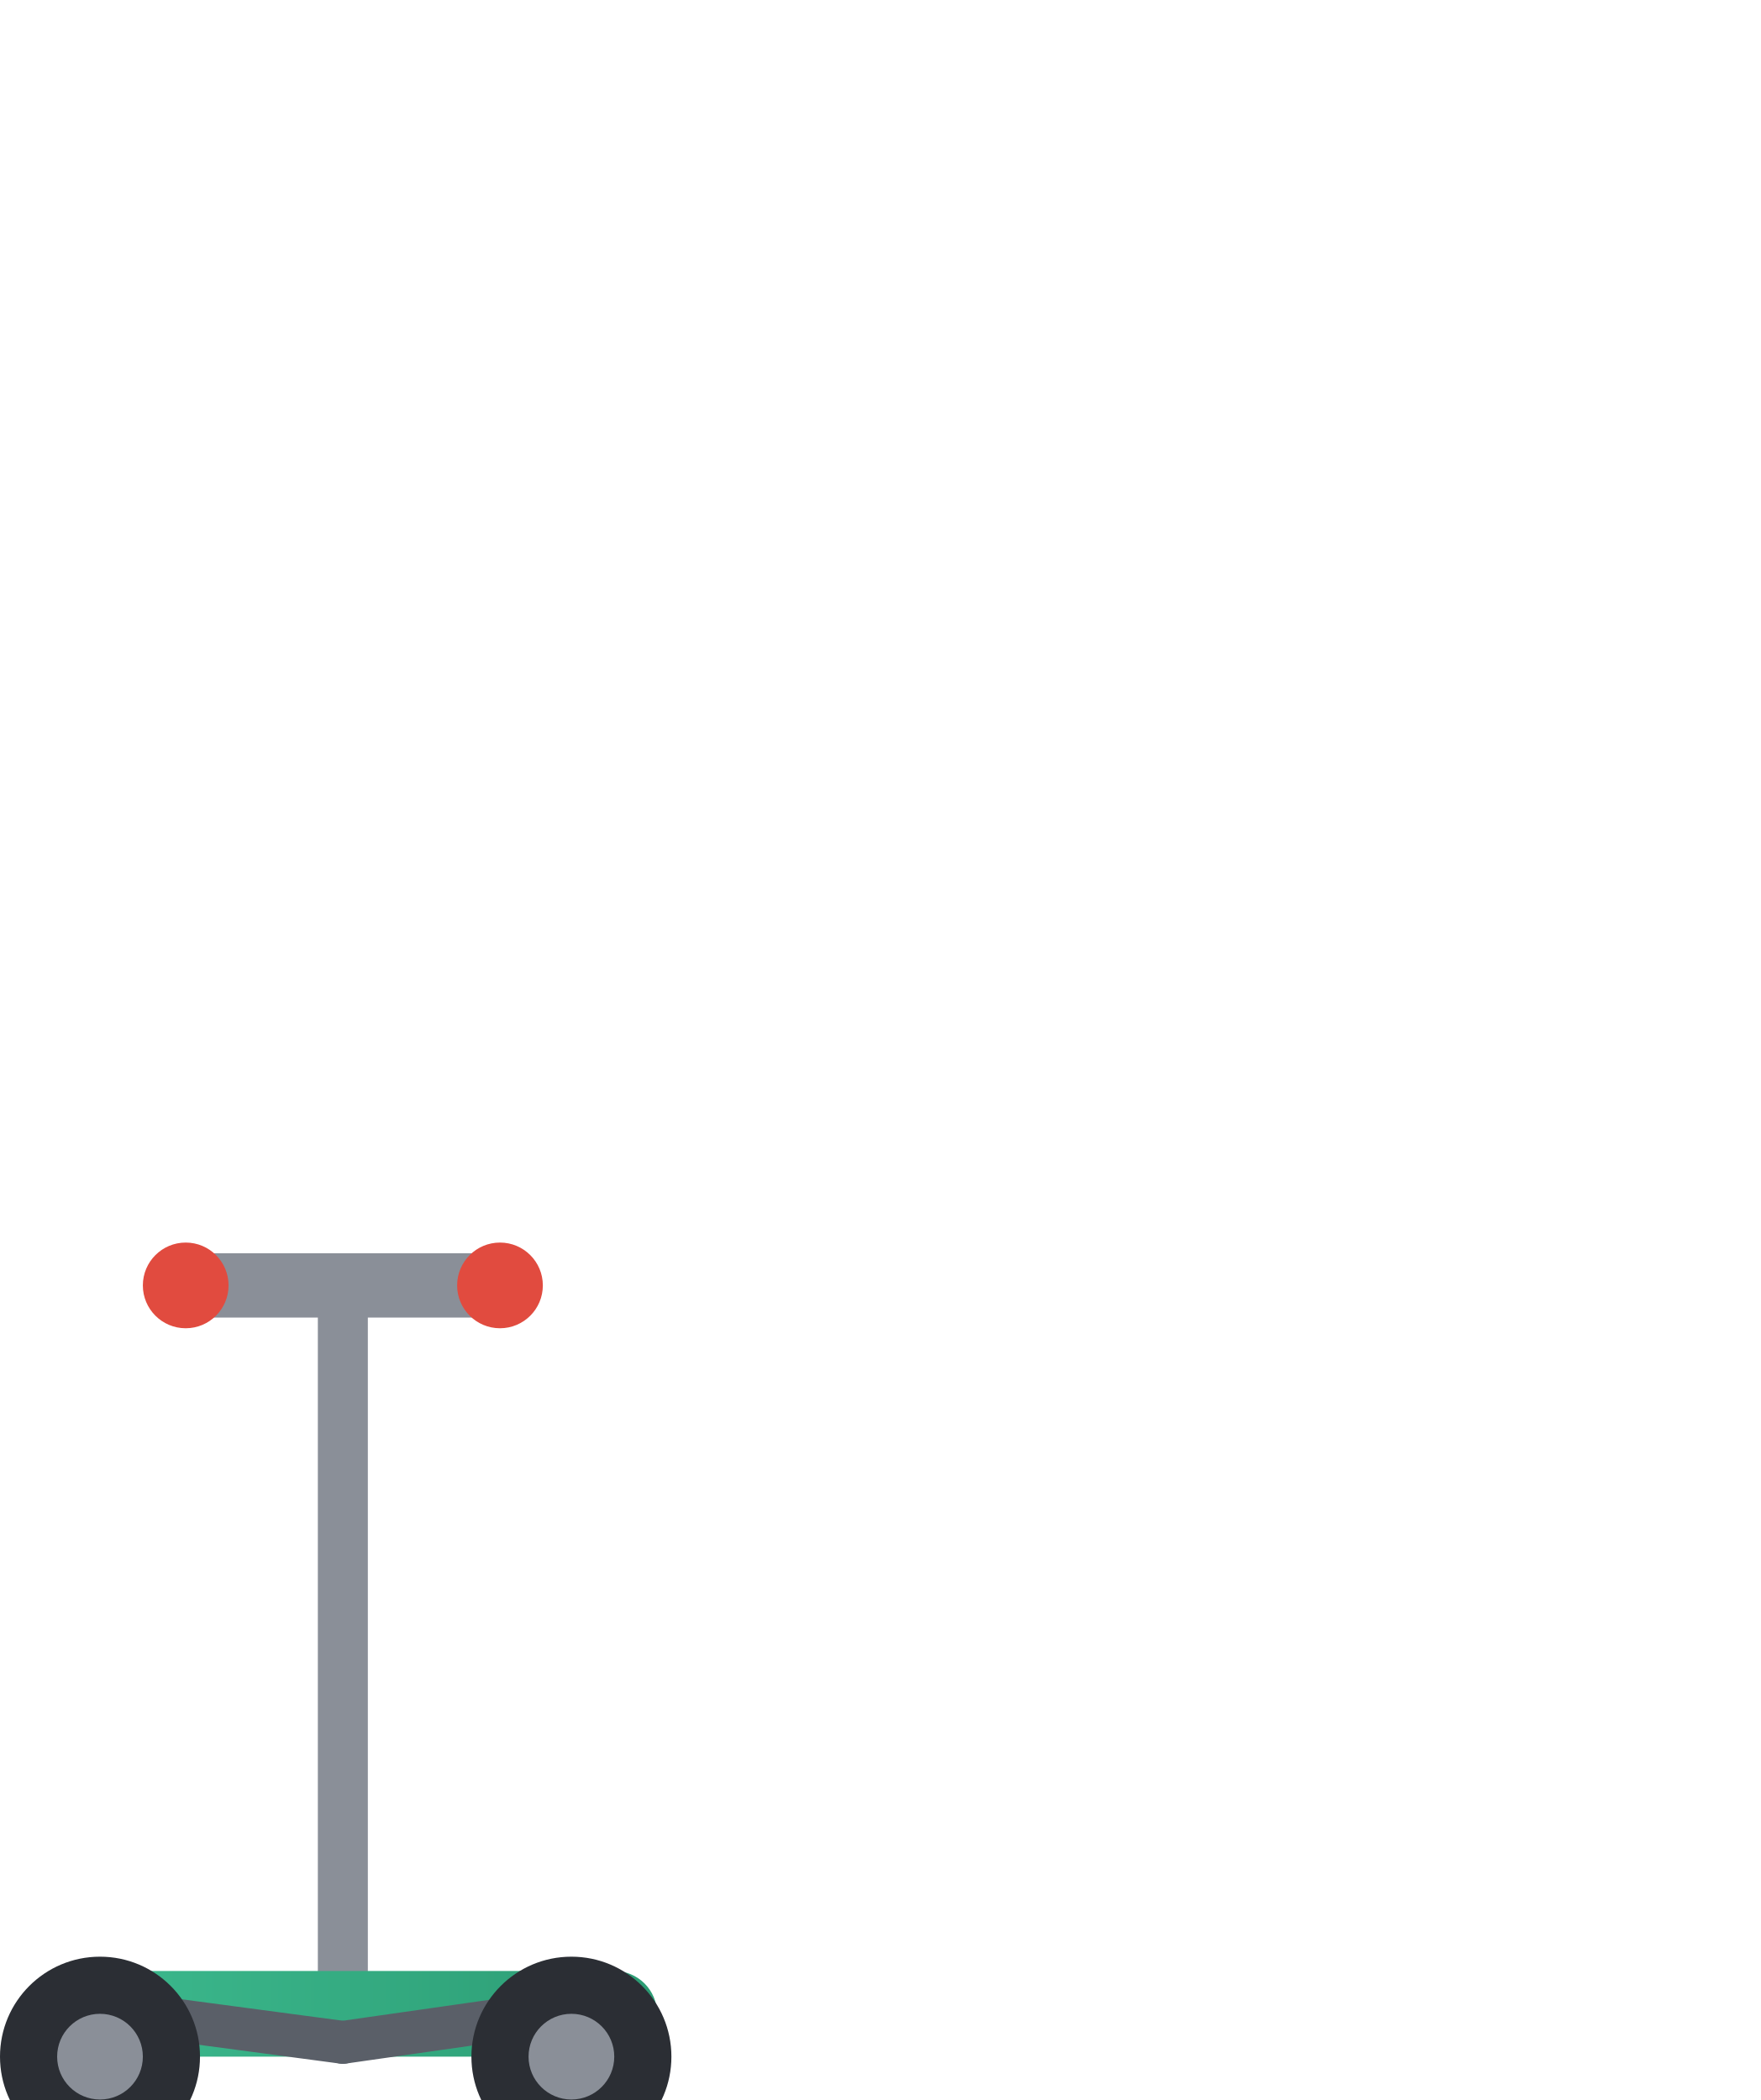
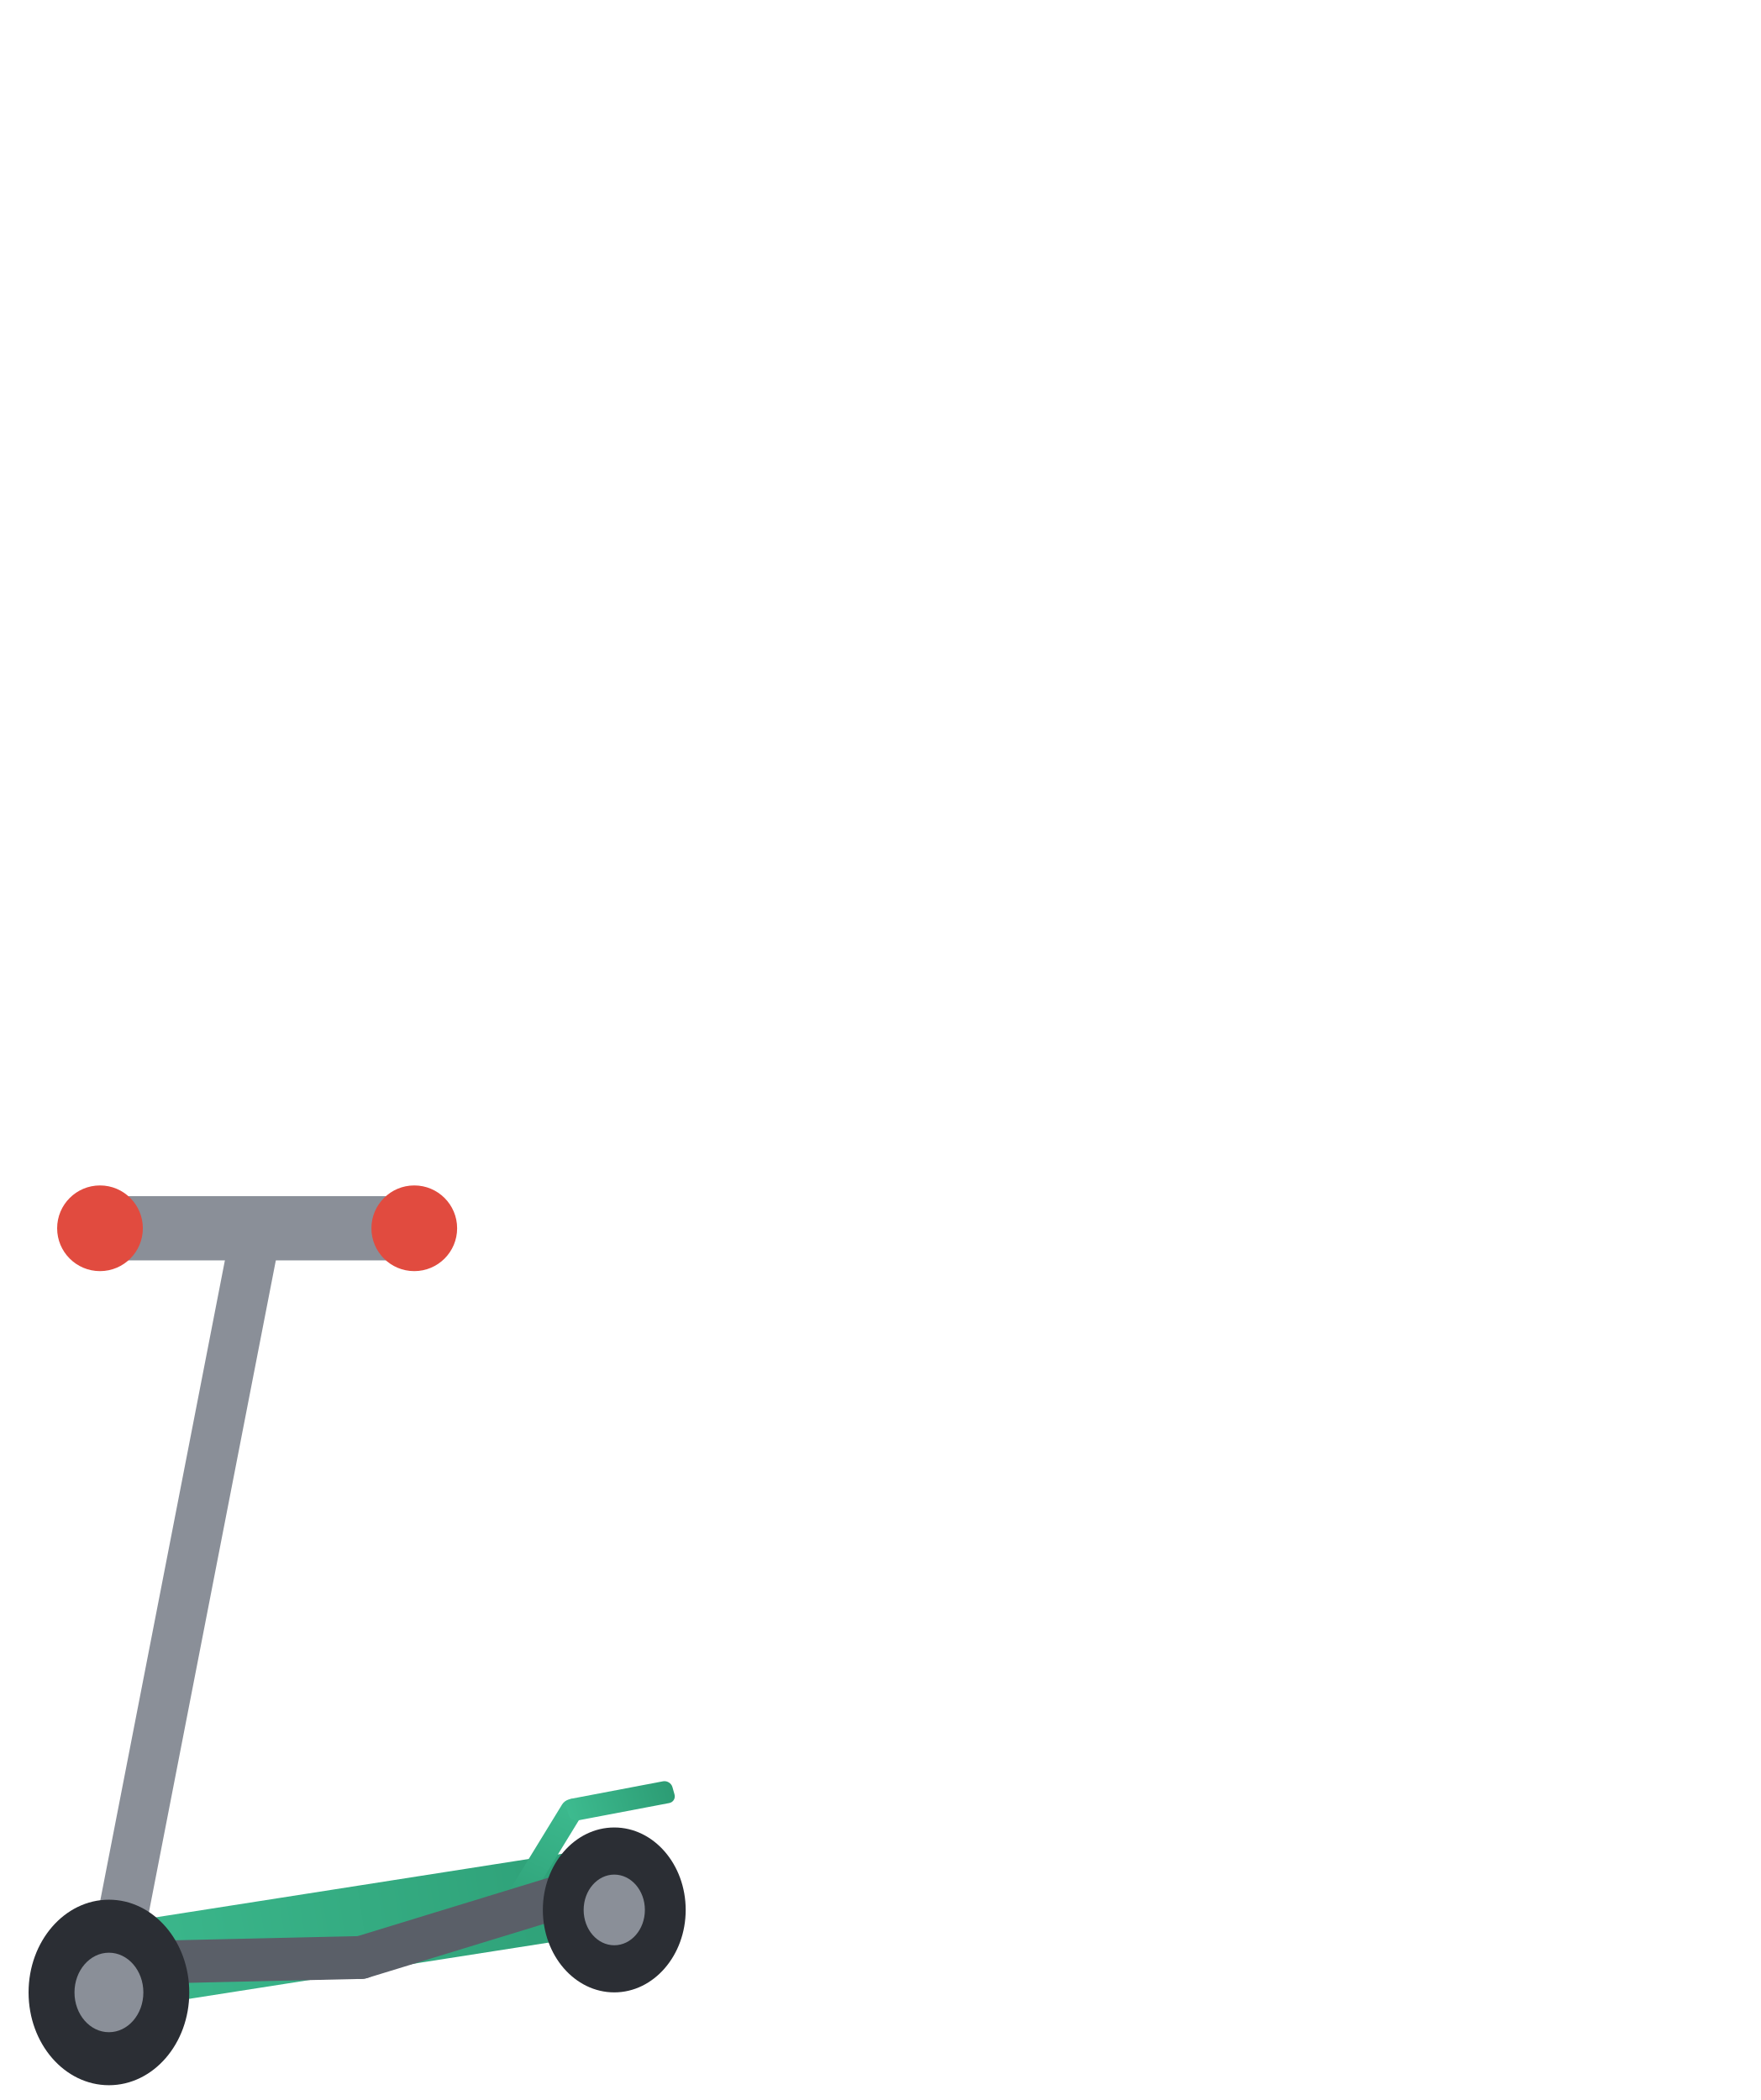
- <svg xmlns="http://www.w3.org/2000/svg" viewBox="0 0 246.547 294.07" width="246.547" height="294.07">
-   <defs>
-     <linearGradient id="kScooterDeck" x1="0" y1="0" x2="1" y2="0">
-       <stop offset="0%" stop-color="#3DBB8F" />
-       <stop offset="100%" stop-color="#2C9C74" />
+ <svg xmlns="http://www.w3.org/2000/svg" xmlns:xlink="http://www.w3.org/1999/xlink" viewBox="0 0 246.547 294.07" width="246.547" height="294.07" version="1.1" id="svg8">
+   <defs id="defs2">
+     <linearGradient id="kScooterDeck" x1="2.241" y1="738.869" x2="34.366" y2="738.869" gradientTransform="matrix(2.677063,0,0,0.3735437,-43.65911,0.2272977)" gradientUnits="userSpaceOnUse">
+       <stop offset="0%" stop-color="#3DBB8F" id="stop1" />
+       <stop offset="100%" stop-color="#2C9C74" id="stop2" />
    </linearGradient>
+     <linearGradient xlink:href="#kScooterDeck" id="linearGradient9" gradientUnits="userSpaceOnUse" gradientTransform="matrix(0.6683598,0,0,0.0989028,195.3414,-276.7593)" x1="2.241" y1="738.869" x2="34.366" y2="738.869" />
+     <linearGradient xlink:href="#kScooterDeck" id="linearGradient10" gradientUnits="userSpaceOnUse" gradientTransform="matrix(0.470297,0,0,0.09857081,6.5084,190.5637)" x1="2.241" y1="738.869" x2="34.366" y2="738.869" />
+     <linearGradient xlink:href="#kScooterDeck" id="linearGradient11" gradientUnits="userSpaceOnUse" gradientTransform="matrix(2.677063,0,0,0.3735437,-40.44598,-7.367162)" x1="2.241" y1="738.869" x2="34.366" y2="738.869" />
  </defs>
-   <g>
-     <path d="M48,282 L48,180" stroke="#8A8F98" stroke-width="7" stroke-linecap="round" />
-     <path d="M26,180 L70,180" stroke="#8A8F98" stroke-width="9" stroke-linecap="round" />
-     <circle cx="26" cy="180" r="6" fill="#E14B3F" />
-     <circle cx="70" cy="180" r="6" fill="#E14B3F" />
-     <rect x="6" y="276" width="86" height="12" rx="6" fill="url(#kScooterDeck)" />
-     <path d="M48,286 L76,282" stroke="#5A5F68" stroke-width="6" stroke-linecap="round" />
-     <circle cx="80" cy="288" r="14" fill="#2B2E34" />
-     <circle cx="80" cy="288" r="6" fill="#8A8F98" />
-     <path d="M48,286 L18,282" stroke="#5A5F68" stroke-width="6" stroke-linecap="round" />
-     <circle cx="14" cy="288" r="14" fill="#2B2E34" />
-     <circle cx="14" cy="288" r="6" fill="#8A8F98" />
+   <g id="g8">
+     <path d="M 16.256,273.061 35.744,172.939" stroke="#8a8f98" stroke-width="7" stroke-linecap="round" id="path2" />
+     <path d="M 14,172 H 58" stroke="#8a8f98" stroke-width="9" stroke-linecap="round" id="path3" />
+     <circle cx="14" cy="172" r="6" fill="#e14b3f" id="circle3" />
+     <circle cx="58" cy="172" r="6" fill="#e14b3f" id="circle4" />
+     <rect x="-34.446" y="268.633" width="86" height="12" rx="6" fill="url(#kScooterDeck)" id="rect4" style="fill:url(#linearGradient11)" transform="rotate(-8.896413)" />
+     <rect x="196.839" y="-203.683" width="21.471" height="3.177" rx="1.498" fill="url(#kScooterDeck)" id="rect4-2" style="fill:url(#linearGradient9);stroke-width:0.257" transform="matrix(-0.522233,0.8528028,-0.9090254,-0.4167407,0,0)" />
+     <path d="M 50.553,274.113 77.598,265.83" stroke="#5a5f68" stroke-width="6" stroke-linecap="round" id="path4" />
+     <path d="m 50.553,274.113 -30.258,0.688" stroke="#5a5f68" stroke-width="6" stroke-linecap="round" id="path6" />
+     <ellipse cx="15.25" cy="279.01" fill="#2b2e34" id="circle7" rx="11.25" ry="12.99" style="stroke-width:0.863" />
+     <ellipse cx="15.25" cy="279.01" fill="#8a8f98" id="circle8" rx="4.821" ry="5.567" style="stroke-width:0.863" />
+     <ellipse cx="86" cy="267.454" fill="#2b2e34" id="ellipse8-7" rx="10" ry="11.546" style="stroke-width:0.768" />
+     <ellipse cx="86" cy="267.454" fill="#8a8f98" id="ellipse9-7" rx="4.286" ry="4.948" style="stroke-width:0.768" />
+     <rect x="7.562" y="263.395" width="15.108" height="3.167" rx="1.054" fill="url(#kScooterDeck)" id="rect9" style="fill:url(#linearGradient10);stroke-width:0.215" transform="matrix(0.9823915,-0.1868341,0.2717908,0.9623563,0,0)" />
  </g>
</svg>
